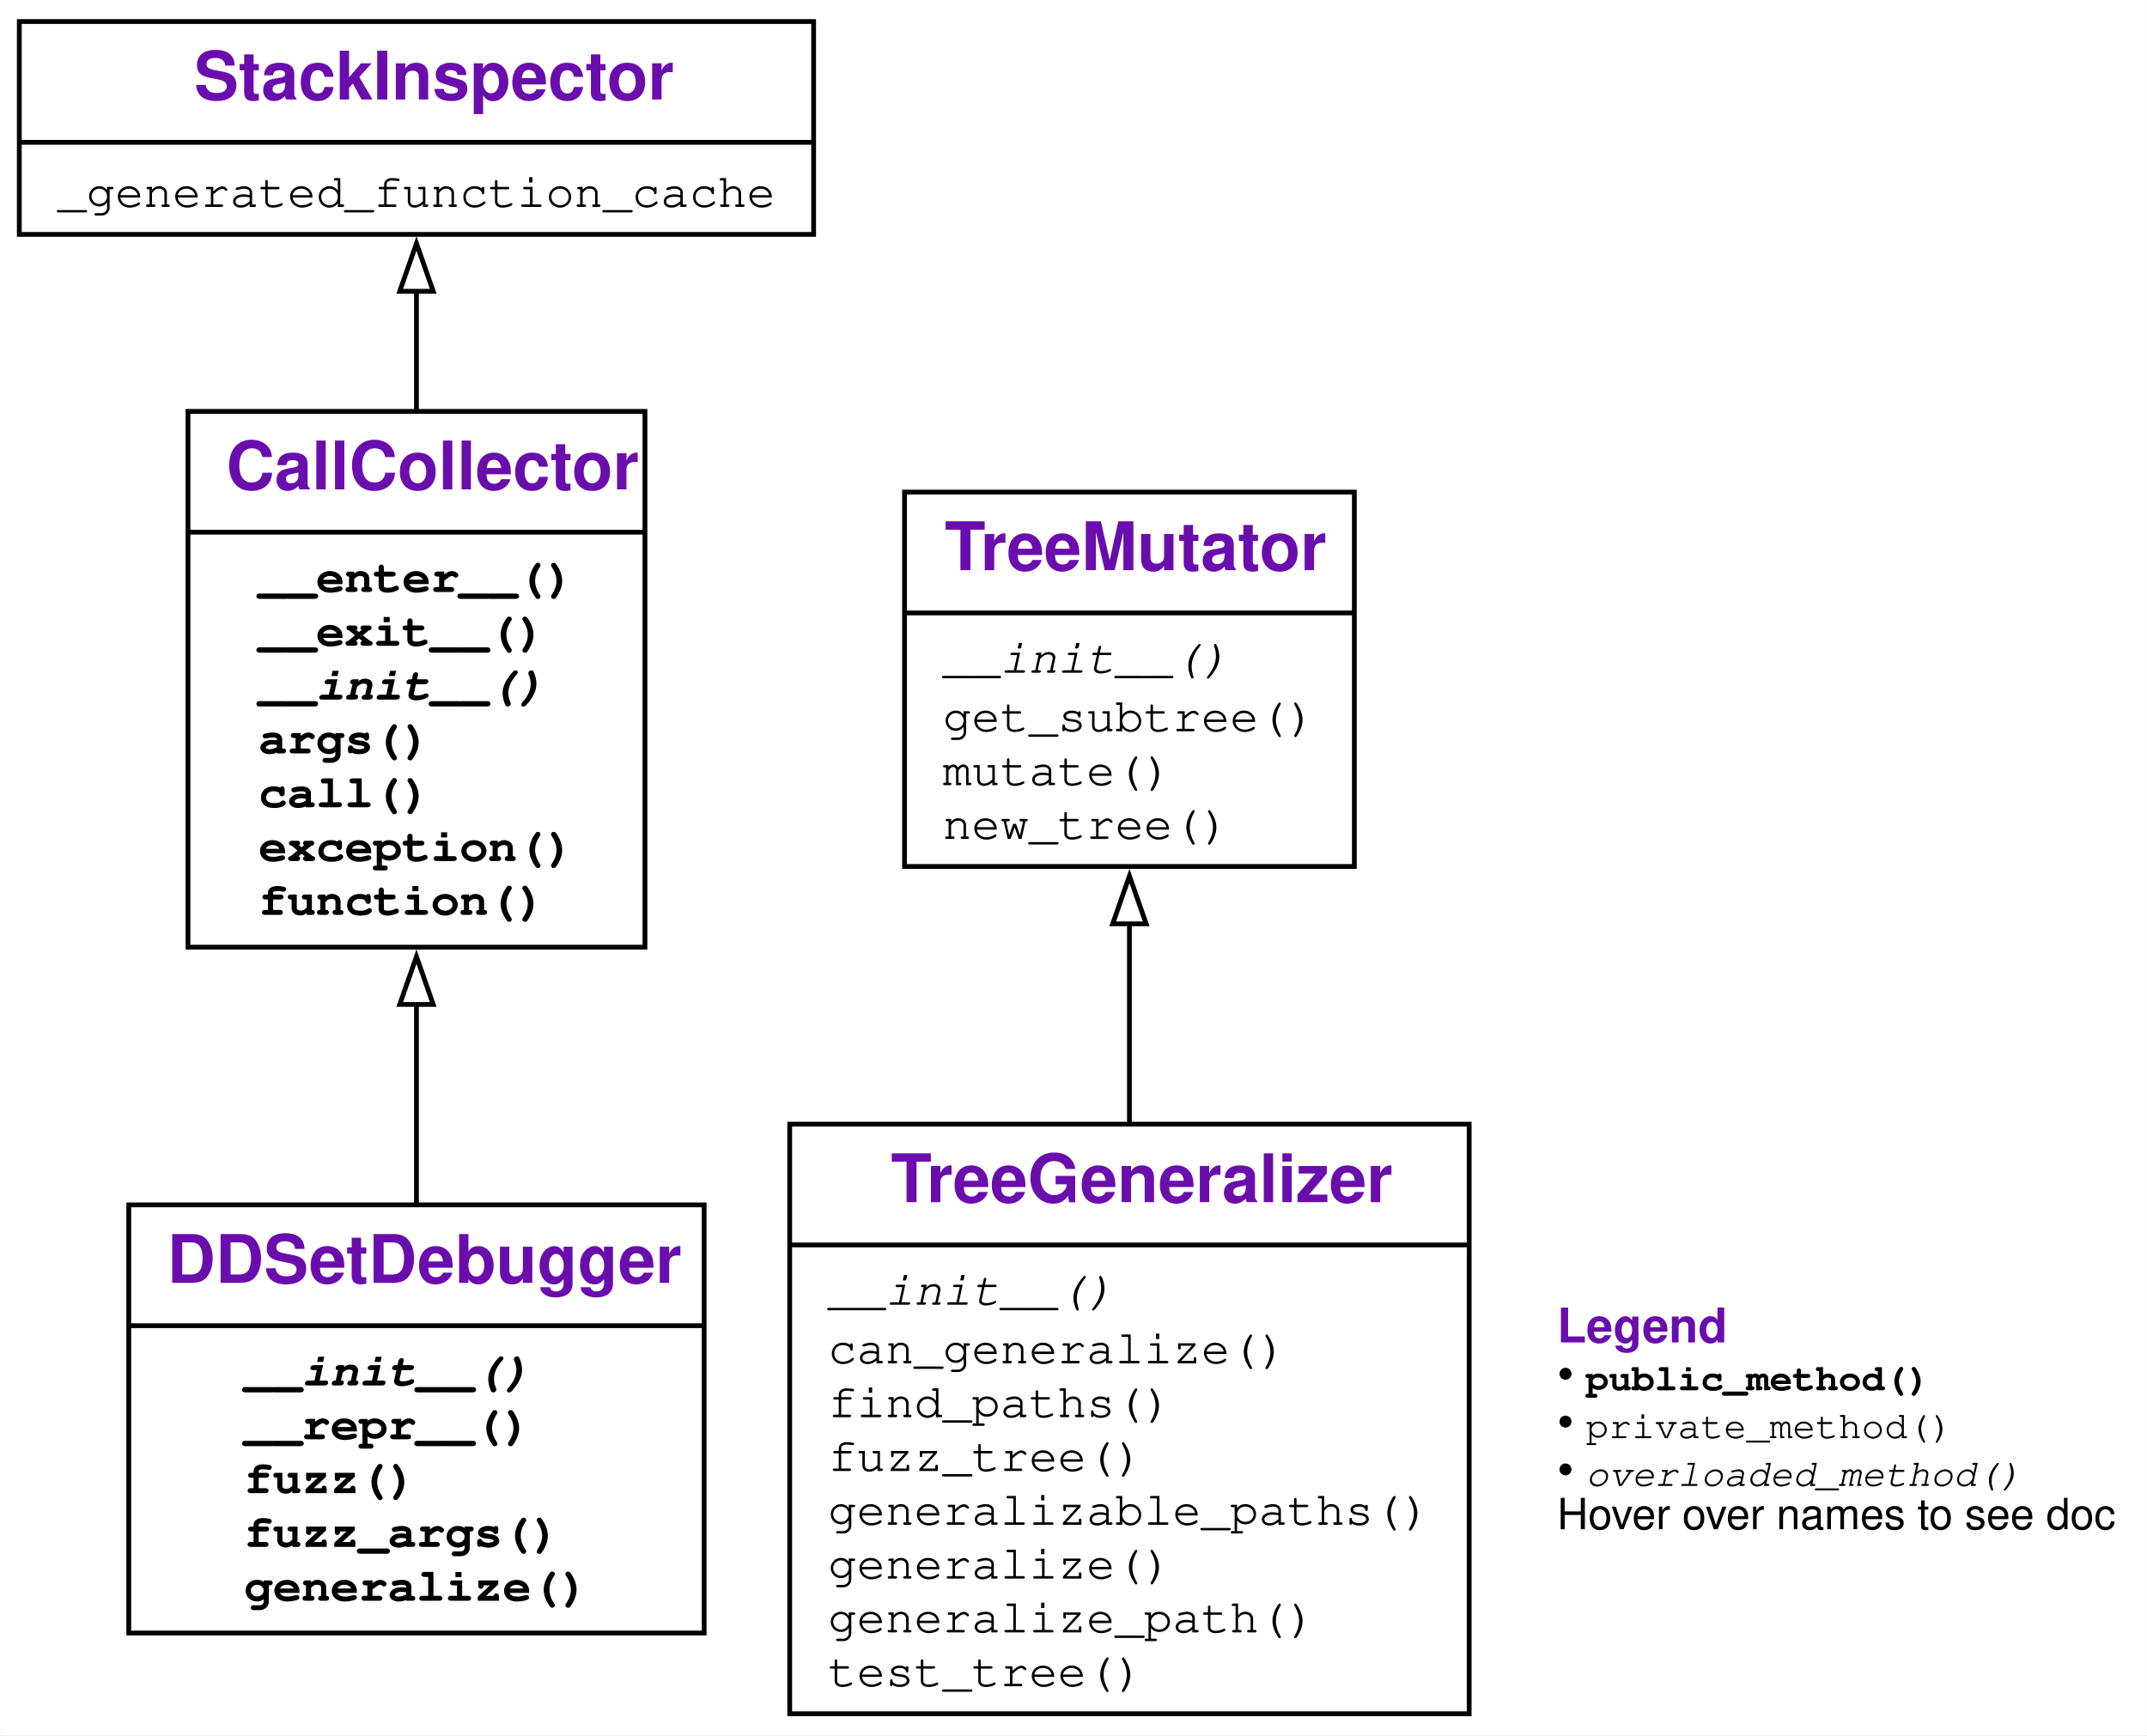
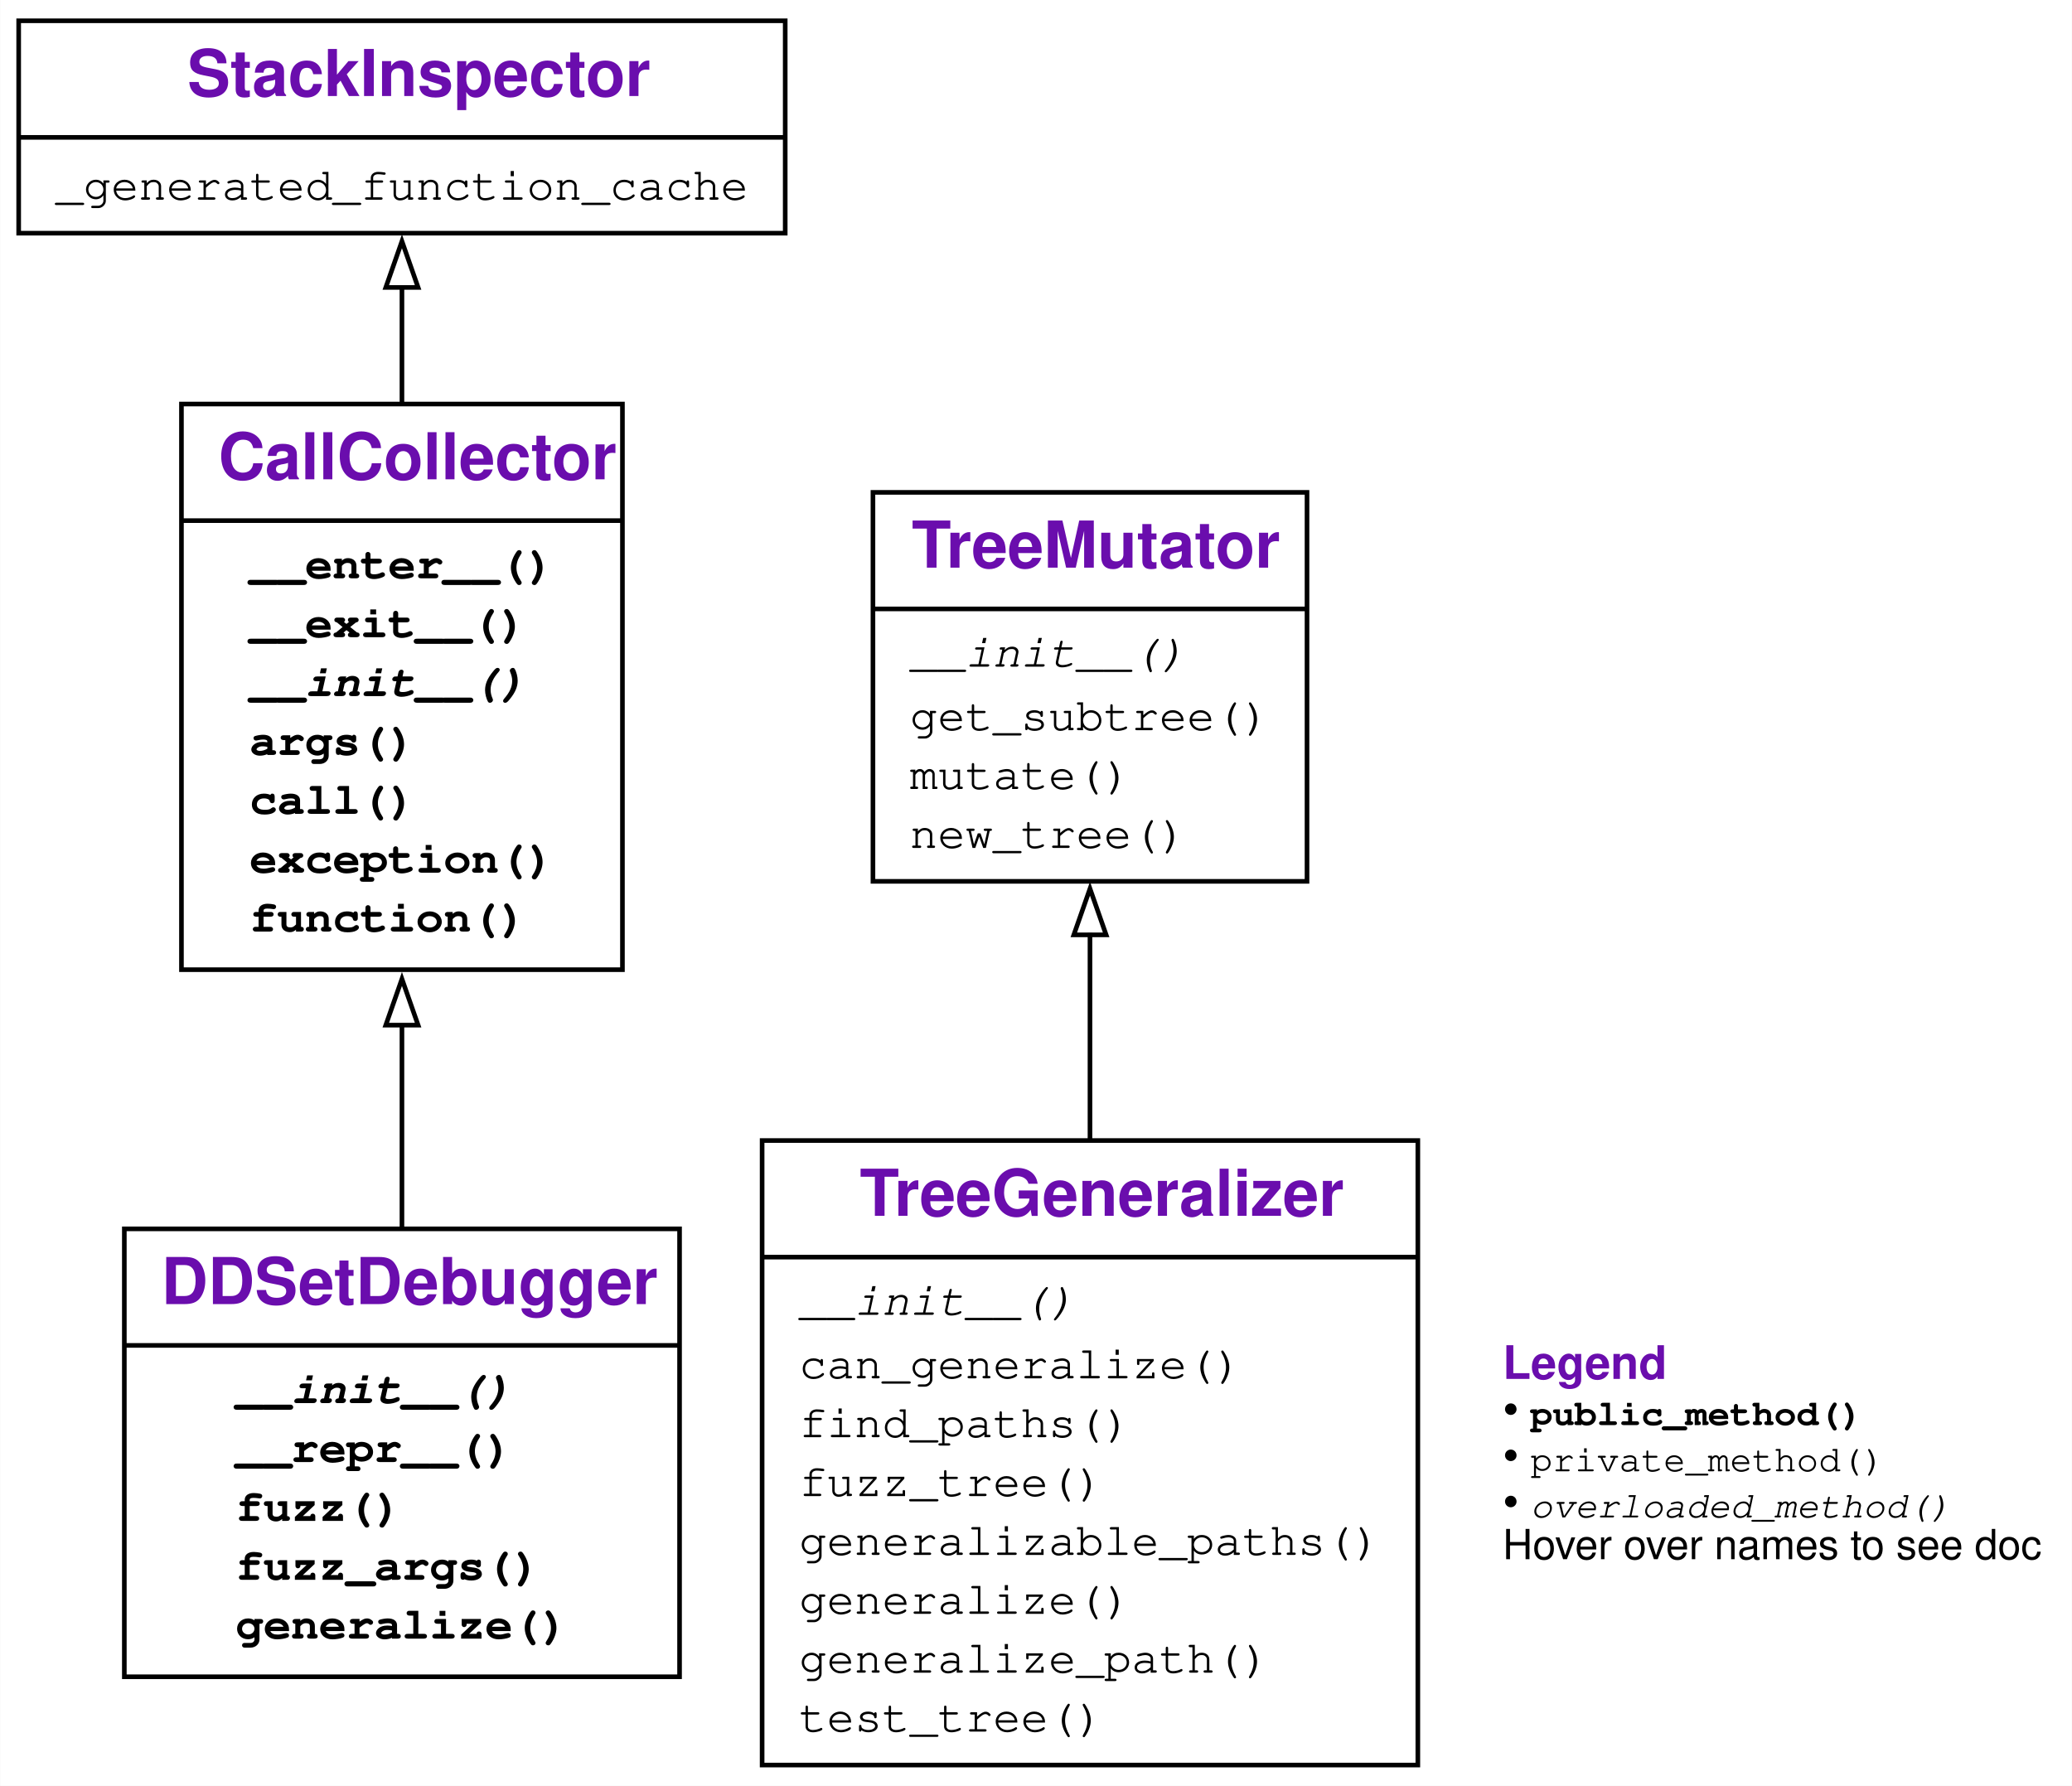
- <svg xmlns="http://www.w3.org/2000/svg" xmlns:xlink="http://www.w3.org/1999/xlink" width="449pt" height="363pt" viewBox="0.00 0.00 448.62 362.75">
-   <g id="graph0" class="graph" transform="scale(1 1) rotate(0) translate(4 358.75)">
+ <svg xmlns="http://www.w3.org/2000/svg" xmlns:xlink="http://www.w3.org/1999/xlink" width="449pt" height="387pt" viewBox="0.00 0.00 448.62 386.75">
+   <g id="graph0" class="graph" transform="scale(1 1) rotate(0) translate(4 382.75)">
    <g id="a_graph0">
      <a xlink:title="DDSetDebugger class hierarchy">
-         <polygon fill="white" stroke="none" points="-4,4 -4,-358.75 444.62,-358.75 444.62,4 -4,4" />
+         <polygon fill="white" stroke="none" points="-4,4 -4,-382.75 444.62,-382.75 444.62,4 -4,4" />
      </a>
    </g>
    <g id="node1" class="node">
      <g id="a_node1">
        <a xlink:href="#" xlink:title="class DDSetDebugger:&#10;Debugger implementing the DDSET algorithm for abstracting failure-inducing inputs.">
-           <polygon fill="none" stroke="black" points="22.88,-17.38 22.88,-106.88 143.12,-106.88 143.12,-17.38 22.88,-17.38" />
-           <text text-anchor="start" x="30.88" y="-90.58" font-family="Raleway, Helvetica, Arial, sans-serif" font-weight="bold" font-size="14.00" fill="#6a0dad">DDSetDebugger</text>
-           <polyline fill="none" stroke="black" points="22.88,-81.62 143.12,-81.62" />
+           <polygon fill="none" stroke="black" points="22.88,-19.62 22.88,-116.62 143.12,-116.62 143.12,-19.62 22.88,-19.62" />
+           <text text-anchor="start" x="30.88" y="-100.33" font-family="Raleway, Helvetica, Arial, sans-serif" font-weight="bold" font-size="14.00" fill="#6a0dad">DDSetDebugger</text>
+           <polyline fill="none" stroke="black" points="22.88,-91.38 143.12,-91.38" />
          <g id="a_node1_0">
            <a xlink:href="#" xlink:title="DDSetDebugger">
              <g id="a_node1_1">
                <a xlink:href="#" xlink:title="__init__(self, grammar: Dict[str, List[Union[str, Tuple[str, Dict[str, Any]]]]], generalizer_class: Type = &lt;class 'TreeGeneralizer'&gt;, parser: Optional[fuzzingbook.Parser.Parser] = None, **kwargs: Any) -&gt; None:&#10;Constructor.&#10;`grammar` is an input grammar in fuzzingbook format.&#10;`generalizer_class` is the tree generalizer class to use&#10;(default: `TreeGeneralizer`)&#10;`parser` is the parser to use (default: `EarleyParser(grammar)`).&#10;All other keyword args are passed to the tree generalizer, notably:&#10;`fuzzer` - the fuzzer to use (default: `GrammarFuzzer`), and&#10;`log` - enables debugging output if True.">
-                   <text text-anchor="start" x="47" y="-69.12" font-family="'Fira Mono', 'Source Code Pro', 'Courier', monospace" font-weight="bold" font-style="italic" font-size="10.00">__init__()</text>
+                   <text text-anchor="start" x="47" y="-78.88" font-family="'Fira Mono', 'Source Code Pro', 'Courier', monospace" font-weight="bold" font-style="italic" font-size="10.00">__init__()</text>
                </a>
              </g>
              <g id="a_node1_2">
                <a xlink:href="#" xlink:title="__repr__(self) -&gt; str:&#10;Return a string representation of the generalized call.">
-                   <text text-anchor="start" x="47" y="-57.88" font-family="'Fira Mono', 'Source Code Pro', 'Courier', monospace" font-weight="bold" font-size="10.00">__repr__()</text>
+                   <text text-anchor="start" x="47" y="-66.12" font-family="'Fira Mono', 'Source Code Pro', 'Courier', monospace" font-weight="bold" font-size="10.00">__repr__()</text>
                </a>
              </g>
              <g id="a_node1_3">
                <a xlink:href="#" xlink:title="fuzz(self) -&gt; str:&#10;Return a call with arguments randomly instantiated&#10;from the abstract failure-inducing pattern.">
-                   <text text-anchor="start" x="47" y="-46.62" font-family="'Fira Mono', 'Source Code Pro', 'Courier', monospace" font-weight="bold" font-size="10.00">fuzz()</text>
+                   <text text-anchor="start" x="47" y="-53.38" font-family="'Fira Mono', 'Source Code Pro', 'Courier', monospace" font-weight="bold" font-size="10.00">fuzz()</text>
                </a>
              </g>
              <g id="a_node1_4">
                <a xlink:href="#" xlink:title="fuzz_args(self) -&gt; Dict[str, Any]:&#10;Return arguments randomly instantiated&#10;from the abstract failure-inducing pattern.">
-                   <text text-anchor="start" x="47" y="-35.38" font-family="'Fira Mono', 'Source Code Pro', 'Courier', monospace" font-weight="bold" font-size="10.00">fuzz_args()</text>
+                   <text text-anchor="start" x="47" y="-40.62" font-family="'Fira Mono', 'Source Code Pro', 'Courier', monospace" font-weight="bold" font-size="10.00">fuzz_args()</text>
                </a>
              </g>
              <g id="a_node1_5">
                <a xlink:href="#" xlink:title="generalize(self) -&gt; Dict[str, Any]:&#10;Generalize arguments seen. For each function argument,&#10;produce an abstract failure-inducing input that characterizes&#10;the set of inputs for which the function fails.">
-                   <text text-anchor="start" x="47" y="-24.12" font-family="'Fira Mono', 'Source Code Pro', 'Courier', monospace" font-weight="bold" font-size="10.00">generalize()</text>
+                   <text text-anchor="start" x="47" y="-27.88" font-family="'Fira Mono', 'Source Code Pro', 'Courier', monospace" font-weight="bold" font-size="10.00">generalize()</text>
                </a>
              </g>
            </a>
          </g>
        </a>
      </g>
    </g>
    <g id="node2" class="node">
      <g id="a_node2">
        <a xlink:href="DeltaDebugger.ipynb" xlink:title="class CallCollector:&#10;Collect an exception-raising function call f().&#10;Use as `with CallCollector(): f()`">
-           <polygon fill="none" stroke="black" points="35.25,-160.75 35.25,-272.75 130.75,-272.75 130.75,-160.75 35.25,-160.75" />
-           <text text-anchor="start" x="43.25" y="-256.45" font-family="Raleway, Helvetica, Arial, sans-serif" font-weight="bold" font-size="14.00" fill="#6a0dad">CallCollector</text>
-           <polyline fill="none" stroke="black" points="35.25,-247.5 130.75,-247.5" />
+           <polygon fill="none" stroke="black" points="35.25,-172.75 35.25,-295.25 130.75,-295.25 130.75,-172.75 35.25,-172.75" />
+           <text text-anchor="start" x="43.25" y="-278.95" font-family="Raleway, Helvetica, Arial, sans-serif" font-weight="bold" font-size="14.00" fill="#6a0dad">CallCollector</text>
+           <polyline fill="none" stroke="black" points="35.25,-270 130.75,-270" />
          <g id="a_node2_6">
            <a xlink:href="#" xlink:title="CallCollector">
              <g id="a_node2_7">
                <a xlink:href="DeltaDebugger.ipynb" xlink:title="__enter__(self) -&gt; Any:&#10;Called at begin of `with` block. Turn tracing on.">
-                   <text text-anchor="start" x="50" y="-235" font-family="'Fira Mono', 'Source Code Pro', 'Courier', monospace" font-weight="bold" font-size="10.00">__enter__()</text>
+                   <text text-anchor="start" x="50" y="-257.5" font-family="'Fira Mono', 'Source Code Pro', 'Courier', monospace" font-weight="bold" font-size="10.00">__enter__()</text>
                </a>
              </g>
              <g id="a_node2_8">
                <a xlink:href="DeltaDebugger.ipynb" xlink:title="__exit__(self, exc_tp: Type, exc_value: BaseException, exc_traceback: traceback) -&gt; Optional[bool]:&#10;Called at end of `with` block. Turn tracing off.">
-                   <text text-anchor="start" x="50" y="-223.75" font-family="'Fira Mono', 'Source Code Pro', 'Courier', monospace" font-weight="bold" font-size="10.00">__exit__()</text>
+                   <text text-anchor="start" x="50" y="-244.75" font-family="'Fira Mono', 'Source Code Pro', 'Courier', monospace" font-weight="bold" font-size="10.00">__exit__()</text>
                </a>
              </g>
              <g id="a_node2_9">
                <a xlink:href="DeltaDebugger.ipynb" xlink:title="__init__(self) -&gt; None:&#10;Initialize collector">
-                   <text text-anchor="start" x="50" y="-212.5" font-family="'Fira Mono', 'Source Code Pro', 'Courier', monospace" font-weight="bold" font-style="italic" font-size="10.00">__init__()</text>
+                   <text text-anchor="start" x="50" y="-232" font-family="'Fira Mono', 'Source Code Pro', 'Courier', monospace" font-weight="bold" font-style="italic" font-size="10.00">__init__()</text>
                </a>
              </g>
              <g id="a_node2_10">
                <a xlink:href="DeltaDebugger.ipynb" xlink:title="args(self) -&gt; Dict[str, Any]:&#10;Return the dictionary of collected arguments.">
-                   <text text-anchor="start" x="50" y="-201.25" font-family="'Fira Mono', 'Source Code Pro', 'Courier', monospace" font-weight="bold" font-size="10.00">args()</text>
+                   <text text-anchor="start" x="50" y="-219.25" font-family="'Fira Mono', 'Source Code Pro', 'Courier', monospace" font-weight="bold" font-size="10.00">args()</text>
                </a>
              </g>
              <g id="a_node2_11">
                <a xlink:href="DeltaDebugger.ipynb" xlink:title="call(self, new_args: Optional[Dict[str, Any]] = None) -&gt; Any:&#10;Call collected function. If `new_args` is given,&#10;override arguments from its {var: value} entries.">
-                   <text text-anchor="start" x="50" y="-190" font-family="'Fira Mono', 'Source Code Pro', 'Courier', monospace" font-weight="bold" font-size="10.00">call()</text>
+                   <text text-anchor="start" x="50" y="-206.5" font-family="'Fira Mono', 'Source Code Pro', 'Courier', monospace" font-weight="bold" font-size="10.00">call()</text>
                </a>
              </g>
              <g id="a_node2_12">
                <a xlink:href="DeltaDebugger.ipynb" xlink:title="exception(self) -&gt; Optional[BaseException]:&#10;Return the exception produced, or `None` if none.">
-                   <text text-anchor="start" x="50" y="-178.75" font-family="'Fira Mono', 'Source Code Pro', 'Courier', monospace" font-weight="bold" font-size="10.00">exception()</text>
+                   <text text-anchor="start" x="50" y="-193.75" font-family="'Fira Mono', 'Source Code Pro', 'Courier', monospace" font-weight="bold" font-size="10.00">exception()</text>
                </a>
              </g>
              <g id="a_node2_13">
                <a xlink:href="DeltaDebugger.ipynb" xlink:title="function(self) -&gt; Callable:&#10;Return the function called.">
-                   <text text-anchor="start" x="50" y="-167.5" font-family="'Fira Mono', 'Source Code Pro', 'Courier', monospace" font-weight="bold" font-size="10.00">function()</text>
+                   <text text-anchor="start" x="50" y="-181" font-family="'Fira Mono', 'Source Code Pro', 'Courier', monospace" font-weight="bold" font-size="10.00">function()</text>
                </a>
              </g>
            </a>
          </g>
        </a>
      </g>
    </g>
    <g id="edge1" class="edge">
-       <path fill="none" stroke="black" d="M83,-107.27C83,-120.33 83,-134.93 83,-149.08" />
-       <polygon fill="none" stroke="black" points="79.5,-148.78 83,-158.78 86.5,-148.78 79.5,-148.78" />
+       <path fill="none" stroke="black" d="M83,-116.96C83,-130.74 83,-146.08 83,-160.98" />
+       <polygon fill="none" stroke="black" points="79.5,-160.74 83,-170.74 86.5,-160.74 79.5,-160.74" />
    </g>
    <g id="node3" class="node">
      <g id="a_node3">
        <a xlink:href="StackInspector.ipynb" xlink:title="class StackInspector:&#10;Provide functions to inspect the stack">
-           <polygon fill="none" stroke="black" points="0,-309.75 0,-354.25 166,-354.25 166,-309.75 0,-309.75" />
-           <text text-anchor="start" x="36.5" y="-337.95" font-family="Raleway, Helvetica, Arial, sans-serif" font-weight="bold" font-size="14.00" fill="#6a0dad">StackInspector</text>
-           <polyline fill="none" stroke="black" points="0,-329 166,-329" />
+           <polygon fill="none" stroke="black" points="0,-332.25 0,-378.25 166,-378.25 166,-332.25 0,-332.25" />
+           <text text-anchor="start" x="36.5" y="-361.95" font-family="Raleway, Helvetica, Arial, sans-serif" font-weight="bold" font-size="14.00" fill="#6a0dad">StackInspector</text>
+           <polyline fill="none" stroke="black" points="0,-353 166,-353" />
          <g id="a_node3_14">
            <a xlink:href="#" xlink:title="StackInspector">
              <g id="a_node3_15">
                <a xlink:href="StackInspector.ipynb" xlink:title="_generated_function_cache = {}">
-                   <text text-anchor="start" x="8" y="-315.5" font-family="'Fira Mono', 'Source Code Pro', 'Courier', monospace" font-size="10.00">_generated_function_cache</text>
+                   <text text-anchor="start" x="8" y="-339.5" font-family="'Fira Mono', 'Source Code Pro', 'Courier', monospace" font-size="10.00">_generated_function_cache</text>
                </a>
              </g>
            </a>
          </g>
        </a>
      </g>
    </g>
    <g id="edge2" class="edge">
-       <path fill="none" stroke="black" d="M83,-273.05C83,-281.62 83,-290.24 83,-298.11" />
-       <polygon fill="none" stroke="black" points="79.5,-297.86 83,-307.86 86.5,-297.86 79.5,-297.86" />
+       <path fill="none" stroke="black" d="M83,-295.67C83,-304.31 83,-312.91 83,-320.77" />
+       <polygon fill="none" stroke="black" points="79.5,-320.5 83,-330.5 86.5,-320.5 79.5,-320.5" />
    </g>
    <g id="node4" class="node">
      <g id="a_node4">
        <a xlink:href="#" xlink:title="class TreeGeneralizer:&#10;Determine which parts of a derivation tree can be generalized.">
-           <polygon fill="none" stroke="black" points="161,-0.5 161,-123.75 303,-123.75 303,-0.5 161,-0.5" />
-           <text text-anchor="start" x="182.12" y="-107.45" font-family="Raleway, Helvetica, Arial, sans-serif" font-weight="bold" font-size="14.00" fill="#6a0dad">TreeGeneralizer</text>
-           <polyline fill="none" stroke="black" points="161,-98.5 303,-98.5" />
+           <polygon fill="none" stroke="black" points="161,-0.5 161,-135.75 303,-135.75 303,-0.5 161,-0.5" />
+           <text text-anchor="start" x="182.12" y="-119.45" font-family="Raleway, Helvetica, Arial, sans-serif" font-weight="bold" font-size="14.00" fill="#6a0dad">TreeGeneralizer</text>
+           <polyline fill="none" stroke="black" points="161,-110.5 303,-110.5" />
          <g id="a_node4_16">
            <a xlink:href="#" xlink:title="TreeGeneralizer">
              <g id="a_node4_17">
                <a xlink:href="#" xlink:title="__init__(self, grammar: Dict[str, List[Union[str, Tuple[str, Dict[str, Any]]]]], tree: Tuple[str, Optional[List[Any]]], test: Callable, max_tries_for_generalization: int = 10, **kwargs: Any) -&gt; None:&#10;Constructor. `grammar` and `tree` are as in `TreeMutator`.&#10;`test` is a function taking a string that either&#10;* raises an exception, indicating test failure;&#10;* or not, indicating test success.&#10;`max_tries_for_generalization` is the number of times&#10;an instantiation has to fail before it is generalized.">
-                   <text text-anchor="start" x="169" y="-86" font-family="'Fira Mono', 'Source Code Pro', 'Courier', monospace" font-style="italic" font-size="10.00">__init__()</text>
+                   <text text-anchor="start" x="169" y="-98" font-family="'Fira Mono', 'Source Code Pro', 'Courier', monospace" font-style="italic" font-size="10.00">__init__()</text>
                </a>
              </g>
              <g id="a_node4_18">
                <a xlink:href="#" xlink:title="can_generalize(self, path: List[int], tree: Optional[Tuple[str, Optional[List[Any]]]] = None) -&gt; bool:&#10;Return True if the subtree at `path` can be generalized.">
-                   <text text-anchor="start" x="169" y="-73.75" font-family="'Fira Mono', 'Source Code Pro', 'Courier', monospace" font-size="10.00">can_generalize()</text>
+                   <text text-anchor="start" x="169" y="-84.25" font-family="'Fira Mono', 'Source Code Pro', 'Courier', monospace" font-size="10.00">can_generalize()</text>
                </a>
              </g>
              <g id="a_node4_19">
                <a xlink:href="#" xlink:title="find_paths(self, predicate: Callable[[List[int], Tuple[str, Optional[List[Any]]]], bool], path: Optional[List[int]] = None, tree: Optional[Tuple[str, Optional[List[Any]]]] = None) -&gt; List[List[int]]:&#10;Return a list of all paths for which `predicate` holds.&#10;`predicate` is a function `predicate`(`path`, `tree`), where&#10;`path` denotes a subtree in `tree`. If `predicate()` returns&#10;True, `path` is included in the returned list.">
-                   <text text-anchor="start" x="169" y="-62.5" font-family="'Fira Mono', 'Source Code Pro', 'Courier', monospace" font-size="10.00">find_paths()</text>
+                   <text text-anchor="start" x="169" y="-71.5" font-family="'Fira Mono', 'Source Code Pro', 'Courier', monospace" font-size="10.00">find_paths()</text>
                </a>
              </g>
              <g id="a_node4_20">
                <a xlink:href="#" xlink:title="fuzz_tree(self, tree: Tuple[str, Optional[List[Any]]]) -&gt; Tuple[str, Optional[List[Any]]]:&#10;Return an instantiated copy of `tree`.">
-                   <text text-anchor="start" x="169" y="-51.25" font-family="'Fira Mono', 'Source Code Pro', 'Courier', monospace" font-size="10.00">fuzz_tree()</text>
+                   <text text-anchor="start" x="169" y="-58.75" font-family="'Fira Mono', 'Source Code Pro', 'Courier', monospace" font-size="10.00">fuzz_tree()</text>
                </a>
              </g>
              <g id="a_node4_21">
                <a xlink:href="#" xlink:title="generalizable_paths(self) -&gt; List[List[int]]:&#10;Return a list of all paths whose subtrees can be generalized.">
-                   <text text-anchor="start" x="169" y="-40" font-family="'Fira Mono', 'Source Code Pro', 'Courier', monospace" font-size="10.00">generalizable_paths()</text>
+                   <text text-anchor="start" x="169" y="-46" font-family="'Fira Mono', 'Source Code Pro', 'Courier', monospace" font-size="10.00">generalizable_paths()</text>
                </a>
              </g>
              <g id="a_node4_22">
                <a xlink:href="#" xlink:title="generalize(self) -&gt; Tuple[str, Optional[List[Any]]]:&#10;Returns a copy of the tree in which all generalizable subtrees&#10;are generalized (= replaced by nonterminals without children)">
-                   <text text-anchor="start" x="169" y="-28.75" font-family="'Fira Mono', 'Source Code Pro', 'Courier', monospace" font-size="10.00">generalize()</text>
+                   <text text-anchor="start" x="169" y="-33.25" font-family="'Fira Mono', 'Source Code Pro', 'Courier', monospace" font-size="10.00">generalize()</text>
                </a>
              </g>
              <g id="a_node4_23">
                <a xlink:href="#" xlink:title="generalize_path(self, path: List[int], tree: Optional[Tuple[str, Optional[List[Any]]]] = None) -&gt; Tuple[str, Optional[List[Any]]]:&#10;Return a copy of the tree in which the subtree at `path`&#10;is generalized (= replaced by a nonterminal without children)">
-                   <text text-anchor="start" x="169" y="-17.5" font-family="'Fira Mono', 'Source Code Pro', 'Courier', monospace" font-size="10.00">generalize_path()</text>
+                   <text text-anchor="start" x="169" y="-20.5" font-family="'Fira Mono', 'Source Code Pro', 'Courier', monospace" font-size="10.00">generalize_path()</text>
                </a>
              </g>
              <g id="a_node4_24">
                <a xlink:href="#" xlink:title="test_tree(self, tree: Tuple[str, Optional[List[Any]]]) -&gt; bool:&#10;Return True if testing `tree` passes, else False">
-                   <text text-anchor="start" x="169" y="-6.25" font-family="'Fira Mono', 'Source Code Pro', 'Courier', monospace" font-size="10.00">test_tree()</text>
+                   <text text-anchor="start" x="169" y="-7.75" font-family="'Fira Mono', 'Source Code Pro', 'Courier', monospace" font-size="10.00">test_tree()</text>
                </a>
              </g>
            </a>
          </g>
        </a>
      </g>
    </g>
    <g id="node5" class="node">
      <g id="a_node5">
        <a xlink:href="#" xlink:title="class TreeMutator:&#10;Grammar-based mutations of derivation trees.">
-           <polygon fill="none" stroke="black" points="185,-177.62 185,-255.88 279,-255.88 279,-177.62 185,-177.62" />
-           <text text-anchor="start" x="193.38" y="-239.57" font-family="Raleway, Helvetica, Arial, sans-serif" font-weight="bold" font-size="14.00" fill="#6a0dad">TreeMutator</text>
-           <polyline fill="none" stroke="black" points="185,-230.62 279,-230.62" />
+           <polygon fill="none" stroke="black" points="185,-191.88 185,-276.12 279,-276.12 279,-191.88 185,-191.88" />
+           <text text-anchor="start" x="193.38" y="-259.82" font-family="Raleway, Helvetica, Arial, sans-serif" font-weight="bold" font-size="14.00" fill="#6a0dad">TreeMutator</text>
+           <polyline fill="none" stroke="black" points="185,-250.88 279,-250.88" />
          <g id="a_node5_25">
            <a xlink:href="#" xlink:title="TreeMutator">
              <g id="a_node5_26">
                <a xlink:href="#" xlink:title="__init__(self, grammar: Dict[str, List[Union[str, Tuple[str, Dict[str, Any]]]]], tree: Tuple[str, Optional[List[Any]]], fuzzer: Optional[fuzzingbook.GrammarFuzzer.GrammarFuzzer] = None, log: Union[bool, int] = False):&#10;Constructor.&#10;`grammar` is the underlying grammar;&#10;`tree` is the tree to work on.&#10;`fuzzer` is the grammar fuzzer to use (default: `GrammarFuzzer`)">
-                   <text text-anchor="start" x="193" y="-218.12" font-family="'Fira Mono', 'Source Code Pro', 'Courier', monospace" font-style="italic" font-size="10.00">__init__()</text>
+                   <text text-anchor="start" x="193" y="-238.38" font-family="'Fira Mono', 'Source Code Pro', 'Courier', monospace" font-style="italic" font-size="10.00">__init__()</text>
                </a>
              </g>
              <g id="a_node5_27">
                <a xlink:href="#" xlink:title="get_subtree(self, path: List[int], tree: Optional[Tuple[str, Optional[List[Any]]]] = None) -&gt; Tuple[str, Optional[List[Any]]]:&#10;Access a subtree based on `path` (a list of children numbers)">
-                   <text text-anchor="start" x="193" y="-205.88" font-family="'Fira Mono', 'Source Code Pro', 'Courier', monospace" font-size="10.00">get_subtree()</text>
+                   <text text-anchor="start" x="193" y="-224.62" font-family="'Fira Mono', 'Source Code Pro', 'Courier', monospace" font-size="10.00">get_subtree()</text>
                </a>
              </g>
              <g id="a_node5_28">
                <a xlink:href="#" xlink:title="mutate(self, path: List[int], tree: Optional[Tuple[str, Optional[List[Any]]]] = None) -&gt; Tuple[str, Optional[List[Any]]]:&#10;Return a new tree mutated at `path`">
-                   <text text-anchor="start" x="193" y="-194.62" font-family="'Fira Mono', 'Source Code Pro', 'Courier', monospace" font-size="10.00">mutate()</text>
+                   <text text-anchor="start" x="193" y="-211.88" font-family="'Fira Mono', 'Source Code Pro', 'Courier', monospace" font-size="10.00">mutate()</text>
                </a>
              </g>
              <g id="a_node5_29">
                <a xlink:href="#" xlink:title="new_tree(self, start_symbol: str) -&gt; Tuple[str, Optional[List[Any]]]:&#10;Create a new subtree for &lt;start_symbol&gt;.">
-                   <text text-anchor="start" x="193" y="-183.38" font-family="'Fira Mono', 'Source Code Pro', 'Courier', monospace" font-size="10.00">new_tree()</text>
+                   <text text-anchor="start" x="193" y="-199.12" font-family="'Fira Mono', 'Source Code Pro', 'Courier', monospace" font-size="10.00">new_tree()</text>
                </a>
              </g>
            </a>
          </g>
        </a>
      </g>
    </g>
    <g id="edge3" class="edge">
-       <path fill="none" stroke="black" d="M232,-123.88C232,-137.77 232,-152.38 232,-165.75" />
-       <polygon fill="none" stroke="black" points="228.5,-165.63 232,-175.63 235.5,-165.63 228.5,-165.63" />
+       <path fill="none" stroke="black" d="M232,-135.78C232,-150.74 232,-166.41 232,-180.69" />
+       <polygon fill="none" stroke="black" points="228.5,-180.29 232,-190.29 235.5,-180.29 228.5,-180.29" />
    </g>
    <g id="node6" class="node">
-       <text text-anchor="start" x="321.38" y="-78.12" font-family="Raleway, Helvetica, Arial, sans-serif" font-weight="bold" font-size="10.00" fill="#6a0dad">Legend</text>
-       <text text-anchor="start" x="321.38" y="-68.12" font-family="Raleway, Helvetica, Arial, sans-serif" font-size="10.00">• </text>
-       <text text-anchor="start" x="327.38" y="-68.12" font-family="'Fira Mono', 'Source Code Pro', 'Courier', monospace" font-weight="bold" font-size="8.00">public_method()</text>
-       <text text-anchor="start" x="321.38" y="-58.12" font-family="Raleway, Helvetica, Arial, sans-serif" font-size="10.00">• </text>
-       <text text-anchor="start" x="327.38" y="-58.12" font-family="'Fira Mono', 'Source Code Pro', 'Courier', monospace" font-size="8.00">private_method()</text>
-       <text text-anchor="start" x="321.38" y="-48.12" font-family="Raleway, Helvetica, Arial, sans-serif" font-size="10.00">• </text>
-       <text text-anchor="start" x="327.38" y="-48.12" font-family="'Fira Mono', 'Source Code Pro', 'Courier', monospace" font-style="italic" font-size="8.00">overloaded_method()</text>
-       <text text-anchor="start" x="321.38" y="-39.08" font-family="Helvetica,sans-Serif" font-size="9.00">Hover over names to see doc</text>
+       <text text-anchor="start" x="321.38" y="-84.12" font-family="Raleway, Helvetica, Arial, sans-serif" font-weight="bold" font-size="10.00" fill="#6a0dad">Legend</text>
+       <text text-anchor="start" x="321.38" y="-74.12" font-family="Raleway, Helvetica, Arial, sans-serif" font-size="10.00">• </text>
+       <text text-anchor="start" x="327.38" y="-74.12" font-family="'Fira Mono', 'Source Code Pro', 'Courier', monospace" font-weight="bold" font-size="8.00">public_method()</text>
+       <text text-anchor="start" x="321.38" y="-64.12" font-family="Raleway, Helvetica, Arial, sans-serif" font-size="10.00">• </text>
+       <text text-anchor="start" x="327.38" y="-64.12" font-family="'Fira Mono', 'Source Code Pro', 'Courier', monospace" font-size="8.00">private_method()</text>
+       <text text-anchor="start" x="321.38" y="-54.12" font-family="Raleway, Helvetica, Arial, sans-serif" font-size="10.00">• </text>
+       <text text-anchor="start" x="327.38" y="-54.12" font-family="'Fira Mono', 'Source Code Pro', 'Courier', monospace" font-style="italic" font-size="8.00">overloaded_method()</text>
+       <text text-anchor="start" x="321.38" y="-45.08" font-family="Helvetica,sans-Serif" font-size="9.00">Hover over names to see doc</text>
    </g>
  </g>
</svg>
